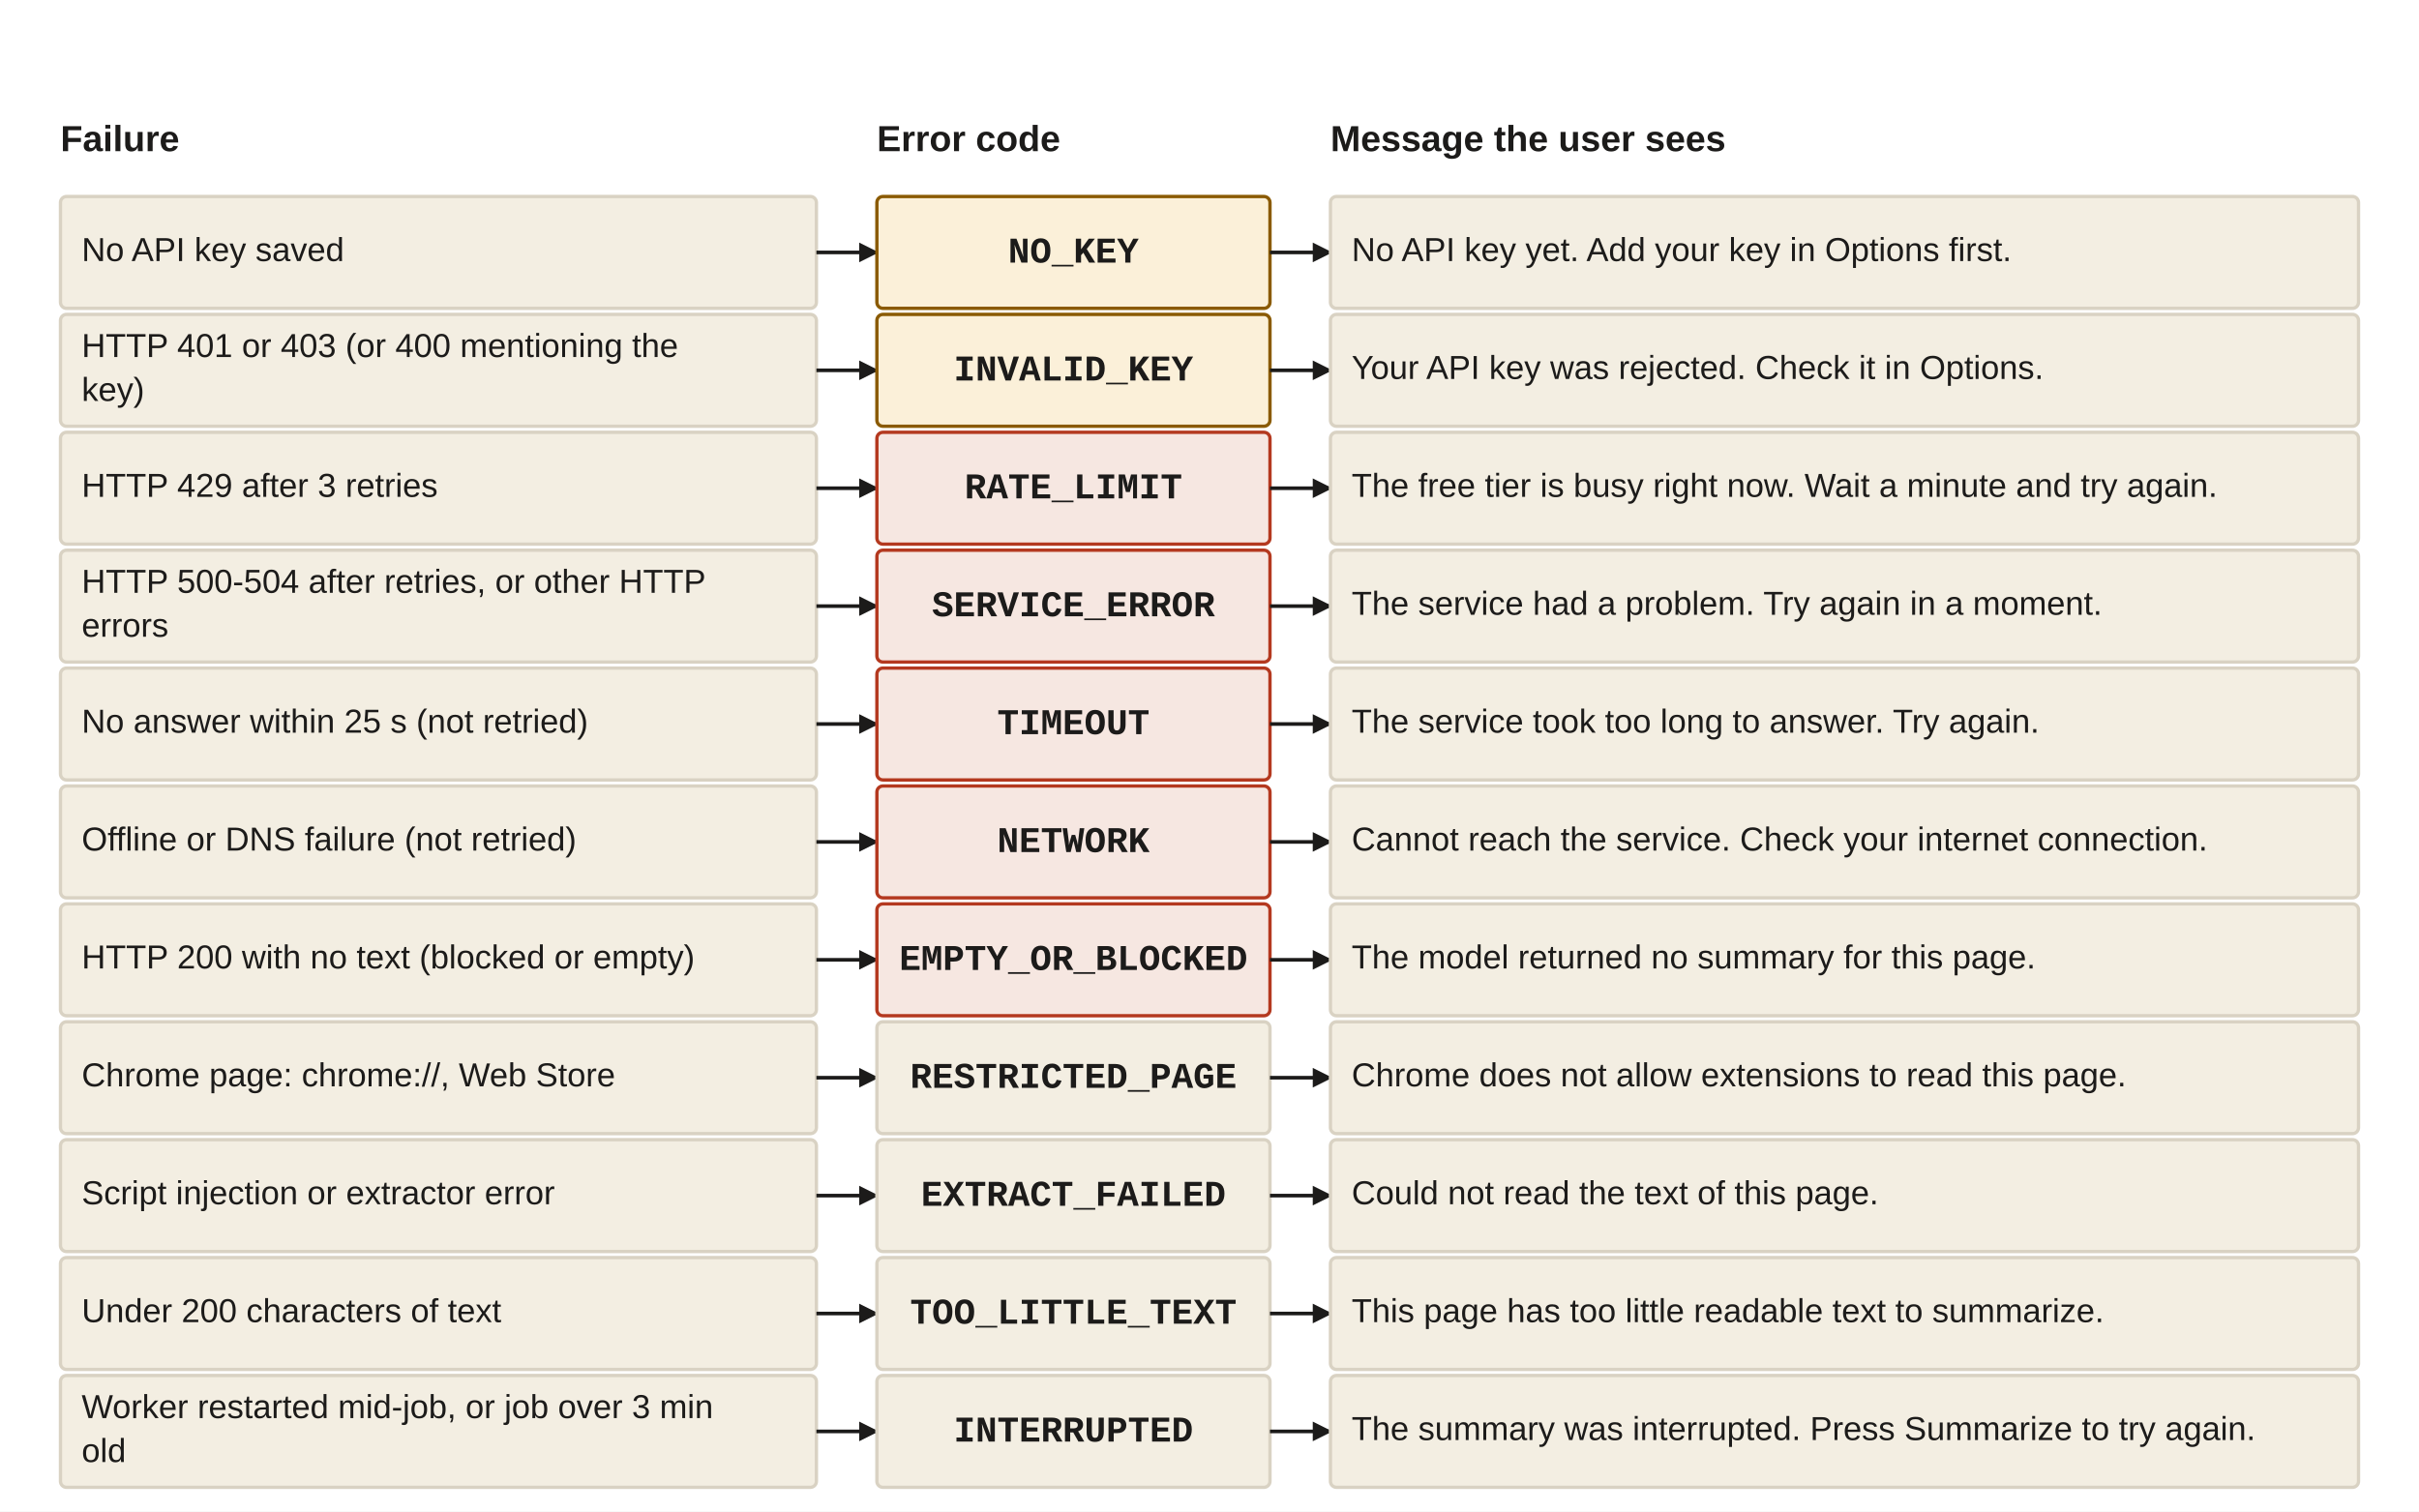
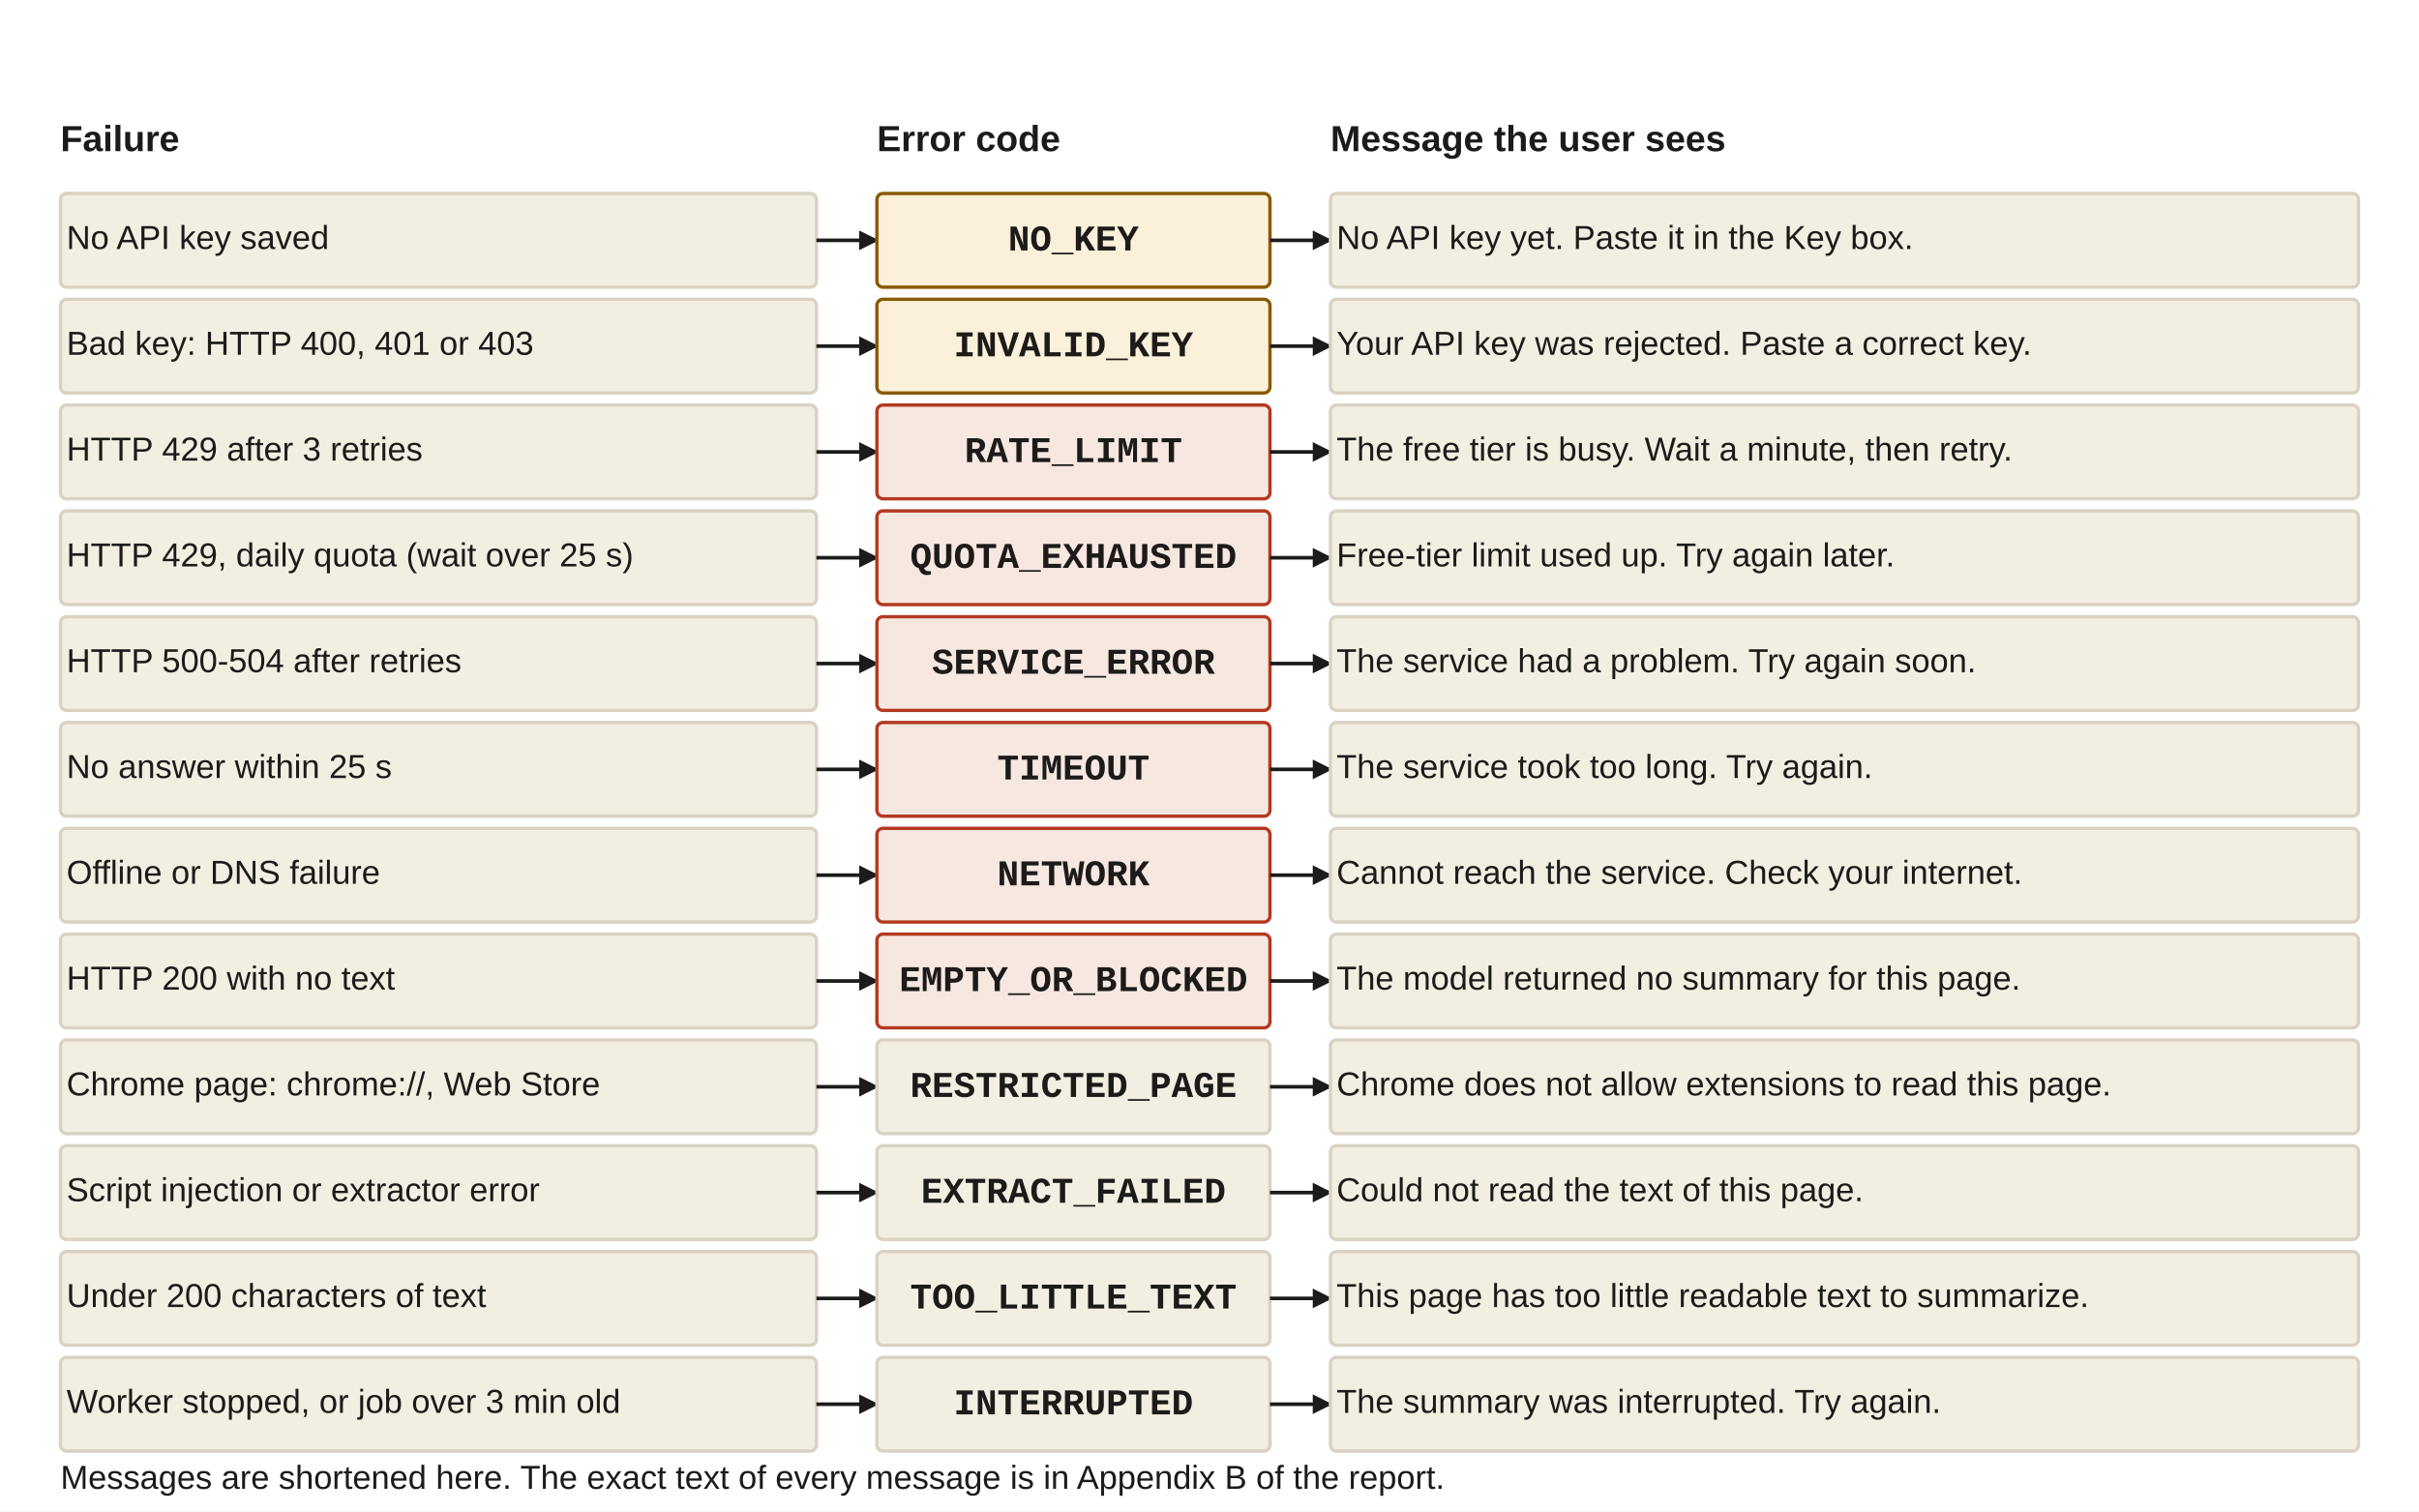
<svg xmlns="http://www.w3.org/2000/svg" width="1600" height="1000" viewBox="0 0 1600 1000" font-family="'Segoe UI', Arial, sans-serif" fill="#1C1B1A">
  <defs>
    <marker id="ah" viewBox="0 0 10 10" refX="9" refY="5" markerWidth="13" markerHeight="13" markerUnits="userSpaceOnUse" orient="auto-start-reverse">
      <path d="M0,0 L10,5 L0,10 z" fill="#1C1B1A" />
    </marker>
  </defs>
  <rect x="0" y="0" width="1600" height="1000" fill="#ffffff" />
  <text x="40" y="100" font-size="24" font-weight="700" fill="#1C1B1A" text-anchor="start" data-fit="1520">Failure</text>
  <text x="580" y="100" font-size="24" font-weight="700" fill="#1C1B1A" text-anchor="start" data-fit="980">Error code</text>
  <text x="880" y="100" font-size="24" font-weight="700" fill="#1C1B1A" text-anchor="start" data-fit="680">Message the user sees</text>
-   <rect x="40" y="130" width="500" height="74" rx="4" ry="4" fill="#F3EEE2" stroke="#D9D2C3" stroke-width="2.2" />
-   <text x="54" y="172.72" font-size="22" font-weight="400" fill="#1C1B1A" text-anchor="start" data-fit="472">No API key saved</text>
-   <path d="M540,167 L580,167" fill="none" stroke="#1C1B1A" stroke-width="2.4" marker-end="url(#ah)" />
-   <rect x="580" y="130" width="260" height="74" rx="4" ry="4" fill="#FBF0D9" stroke="#8A5A00" stroke-width="2.2" />
-   <text x="710" y="173.72" font-size="24" font-weight="700" fill="#1C1B1A" text-anchor="middle" font-family="Consolas, 'Courier New', monospace" data-fit="244">NO_KEY</text>
-   <path d="M840,167 L880,167" fill="none" stroke="#1C1B1A" stroke-width="2.4" marker-end="url(#ah)" />
-   <rect x="880" y="130" width="680" height="74" rx="4" ry="4" fill="#F3EEE2" stroke="#D9D2C3" stroke-width="2.2" />
-   <text x="894" y="172.72" font-size="22" font-weight="400" fill="#1C1B1A" text-anchor="start" data-fit="652">No API key yet. Add your key in Options first.</text>
-   <rect x="40" y="208" width="500" height="74" rx="4" ry="4" fill="#F3EEE2" stroke="#D9D2C3" stroke-width="2.2" />
-   <text x="54" y="236.2" font-size="22" font-weight="400" fill="#1C1B1A" text-anchor="start" data-fit="472">HTTP 401 or 403 (or 400 mentioning the</text>
-   <text x="54" y="265.24" font-size="22" font-weight="400" fill="#1C1B1A" text-anchor="start" data-fit="472">key)</text>
-   <path d="M540,245 L580,245" fill="none" stroke="#1C1B1A" stroke-width="2.4" marker-end="url(#ah)" />
-   <rect x="580" y="208" width="260" height="74" rx="4" ry="4" fill="#FBF0D9" stroke="#8A5A00" stroke-width="2.2" />
-   <text x="710" y="251.72" font-size="24" font-weight="700" fill="#1C1B1A" text-anchor="middle" font-family="Consolas, 'Courier New', monospace" data-fit="244">INVALID_KEY</text>
-   <path d="M840,245 L880,245" fill="none" stroke="#1C1B1A" stroke-width="2.4" marker-end="url(#ah)" />
-   <rect x="880" y="208" width="680" height="74" rx="4" ry="4" fill="#F3EEE2" stroke="#D9D2C3" stroke-width="2.2" />
-   <text x="894" y="250.72" font-size="22" font-weight="400" fill="#1C1B1A" text-anchor="start" data-fit="652">Your API key was rejected. Check it in Options.</text>
-   <rect x="40" y="286" width="500" height="74" rx="4" ry="4" fill="#F3EEE2" stroke="#D9D2C3" stroke-width="2.2" />
-   <text x="54" y="328.72" font-size="22" font-weight="400" fill="#1C1B1A" text-anchor="start" data-fit="472">HTTP 429 after 3 retries</text>
-   <path d="M540,323 L580,323" fill="none" stroke="#1C1B1A" stroke-width="2.4" marker-end="url(#ah)" />
-   <rect x="580" y="286" width="260" height="74" rx="4" ry="4" fill="#F6E7E1" stroke="#B4391F" stroke-width="2.2" />
-   <text x="710" y="329.72" font-size="24" font-weight="700" fill="#1C1B1A" text-anchor="middle" font-family="Consolas, 'Courier New', monospace" data-fit="244">RATE_LIMIT</text>
-   <path d="M840,323 L880,323" fill="none" stroke="#1C1B1A" stroke-width="2.4" marker-end="url(#ah)" />
-   <rect x="880" y="286" width="680" height="74" rx="4" ry="4" fill="#F3EEE2" stroke="#D9D2C3" stroke-width="2.2" />
-   <text x="894" y="328.72" font-size="22" font-weight="400" fill="#1C1B1A" text-anchor="start" data-fit="652">The free tier is busy right now. Wait a minute and try again.</text>
-   <rect x="40" y="364" width="500" height="74" rx="4" ry="4" fill="#F3EEE2" stroke="#D9D2C3" stroke-width="2.2" />
-   <text x="54" y="392.2" font-size="22" font-weight="400" fill="#1C1B1A" text-anchor="start" data-fit="472">HTTP 500-504 after retries, or other HTTP</text>
-   <text x="54" y="421.24" font-size="22" font-weight="400" fill="#1C1B1A" text-anchor="start" data-fit="472">errors</text>
-   <path d="M540,401 L580,401" fill="none" stroke="#1C1B1A" stroke-width="2.4" marker-end="url(#ah)" />
-   <rect x="580" y="364" width="260" height="74" rx="4" ry="4" fill="#F6E7E1" stroke="#B4391F" stroke-width="2.2" />
-   <text x="710" y="407.72" font-size="24" font-weight="700" fill="#1C1B1A" text-anchor="middle" font-family="Consolas, 'Courier New', monospace" data-fit="244">SERVICE_ERROR</text>
-   <path d="M840,401 L880,401" fill="none" stroke="#1C1B1A" stroke-width="2.4" marker-end="url(#ah)" />
-   <rect x="880" y="364" width="680" height="74" rx="4" ry="4" fill="#F3EEE2" stroke="#D9D2C3" stroke-width="2.2" />
-   <text x="894" y="406.72" font-size="22" font-weight="400" fill="#1C1B1A" text-anchor="start" data-fit="652">The service had a problem. Try again in a moment.</text>
-   <rect x="40" y="442" width="500" height="74" rx="4" ry="4" fill="#F3EEE2" stroke="#D9D2C3" stroke-width="2.2" />
-   <text x="54" y="484.72" font-size="22" font-weight="400" fill="#1C1B1A" text-anchor="start" data-fit="472">No answer within 25 s (not retried)</text>
-   <path d="M540,479 L580,479" fill="none" stroke="#1C1B1A" stroke-width="2.4" marker-end="url(#ah)" />
-   <rect x="580" y="442" width="260" height="74" rx="4" ry="4" fill="#F6E7E1" stroke="#B4391F" stroke-width="2.2" />
-   <text x="710" y="485.72" font-size="24" font-weight="700" fill="#1C1B1A" text-anchor="middle" font-family="Consolas, 'Courier New', monospace" data-fit="244">TIMEOUT</text>
-   <path d="M840,479 L880,479" fill="none" stroke="#1C1B1A" stroke-width="2.4" marker-end="url(#ah)" />
-   <rect x="880" y="442" width="680" height="74" rx="4" ry="4" fill="#F3EEE2" stroke="#D9D2C3" stroke-width="2.2" />
-   <text x="894" y="484.72" font-size="22" font-weight="400" fill="#1C1B1A" text-anchor="start" data-fit="652">The service took too long to answer. Try again.</text>
-   <rect x="40" y="520" width="500" height="74" rx="4" ry="4" fill="#F3EEE2" stroke="#D9D2C3" stroke-width="2.2" />
-   <text x="54" y="562.72" font-size="22" font-weight="400" fill="#1C1B1A" text-anchor="start" data-fit="472">Offline or DNS failure (not retried)</text>
-   <path d="M540,557 L580,557" fill="none" stroke="#1C1B1A" stroke-width="2.4" marker-end="url(#ah)" />
-   <rect x="580" y="520" width="260" height="74" rx="4" ry="4" fill="#F6E7E1" stroke="#B4391F" stroke-width="2.2" />
-   <text x="710" y="563.72" font-size="24" font-weight="700" fill="#1C1B1A" text-anchor="middle" font-family="Consolas, 'Courier New', monospace" data-fit="244">NETWORK</text>
-   <path d="M840,557 L880,557" fill="none" stroke="#1C1B1A" stroke-width="2.4" marker-end="url(#ah)" />
-   <rect x="880" y="520" width="680" height="74" rx="4" ry="4" fill="#F3EEE2" stroke="#D9D2C3" stroke-width="2.2" />
-   <text x="894" y="562.72" font-size="22" font-weight="400" fill="#1C1B1A" text-anchor="start" data-fit="652">Cannot reach the service. Check your internet connection.</text>
-   <rect x="40" y="598" width="500" height="74" rx="4" ry="4" fill="#F3EEE2" stroke="#D9D2C3" stroke-width="2.2" />
-   <text x="54" y="640.72" font-size="22" font-weight="400" fill="#1C1B1A" text-anchor="start" data-fit="472">HTTP 200 with no text (blocked or empty)</text>
-   <path d="M540,635 L580,635" fill="none" stroke="#1C1B1A" stroke-width="2.4" marker-end="url(#ah)" />
-   <rect x="580" y="598" width="260" height="74" rx="4" ry="4" fill="#F6E7E1" stroke="#B4391F" stroke-width="2.2" />
-   <text x="710" y="641.72" font-size="24" font-weight="700" fill="#1C1B1A" text-anchor="middle" font-family="Consolas, 'Courier New', monospace" data-fit="244">EMPTY_OR_BLOCKED</text>
-   <path d="M840,635 L880,635" fill="none" stroke="#1C1B1A" stroke-width="2.4" marker-end="url(#ah)" />
-   <rect x="880" y="598" width="680" height="74" rx="4" ry="4" fill="#F3EEE2" stroke="#D9D2C3" stroke-width="2.2" />
-   <text x="894" y="640.72" font-size="22" font-weight="400" fill="#1C1B1A" text-anchor="start" data-fit="652">The model returned no summary for this page.</text>
-   <rect x="40" y="676" width="500" height="74" rx="4" ry="4" fill="#F3EEE2" stroke="#D9D2C3" stroke-width="2.2" />
-   <text x="54" y="718.72" font-size="22" font-weight="400" fill="#1C1B1A" text-anchor="start" data-fit="472">Chrome page: chrome://, Web Store</text>
-   <path d="M540,713 L580,713" fill="none" stroke="#1C1B1A" stroke-width="2.4" marker-end="url(#ah)" />
-   <rect x="580" y="676" width="260" height="74" rx="4" ry="4" fill="#F3EEE2" stroke="#D9D2C3" stroke-width="2.2" />
-   <text x="710" y="719.72" font-size="24" font-weight="700" fill="#1C1B1A" text-anchor="middle" font-family="Consolas, 'Courier New', monospace" data-fit="244">RESTRICTED_PAGE</text>
-   <path d="M840,713 L880,713" fill="none" stroke="#1C1B1A" stroke-width="2.4" marker-end="url(#ah)" />
-   <rect x="880" y="676" width="680" height="74" rx="4" ry="4" fill="#F3EEE2" stroke="#D9D2C3" stroke-width="2.2" />
-   <text x="894" y="718.72" font-size="22" font-weight="400" fill="#1C1B1A" text-anchor="start" data-fit="652">Chrome does not allow extensions to read this page.</text>
-   <rect x="40" y="754" width="500" height="74" rx="4" ry="4" fill="#F3EEE2" stroke="#D9D2C3" stroke-width="2.2" />
-   <text x="54" y="796.72" font-size="22" font-weight="400" fill="#1C1B1A" text-anchor="start" data-fit="472">Script injection or extractor error</text>
-   <path d="M540,791 L580,791" fill="none" stroke="#1C1B1A" stroke-width="2.4" marker-end="url(#ah)" />
-   <rect x="580" y="754" width="260" height="74" rx="4" ry="4" fill="#F3EEE2" stroke="#D9D2C3" stroke-width="2.2" />
-   <text x="710" y="797.72" font-size="24" font-weight="700" fill="#1C1B1A" text-anchor="middle" font-family="Consolas, 'Courier New', monospace" data-fit="244">EXTRACT_FAILED</text>
-   <path d="M840,791 L880,791" fill="none" stroke="#1C1B1A" stroke-width="2.4" marker-end="url(#ah)" />
-   <rect x="880" y="754" width="680" height="74" rx="4" ry="4" fill="#F3EEE2" stroke="#D9D2C3" stroke-width="2.2" />
-   <text x="894" y="796.72" font-size="22" font-weight="400" fill="#1C1B1A" text-anchor="start" data-fit="652">Could not read the text of this page.</text>
-   <rect x="40" y="832" width="500" height="74" rx="4" ry="4" fill="#F3EEE2" stroke="#D9D2C3" stroke-width="2.2" />
-   <text x="54" y="874.72" font-size="22" font-weight="400" fill="#1C1B1A" text-anchor="start" data-fit="472">Under 200 characters of text</text>
-   <path d="M540,869 L580,869" fill="none" stroke="#1C1B1A" stroke-width="2.4" marker-end="url(#ah)" />
-   <rect x="580" y="832" width="260" height="74" rx="4" ry="4" fill="#F3EEE2" stroke="#D9D2C3" stroke-width="2.2" />
-   <text x="710" y="875.72" font-size="24" font-weight="700" fill="#1C1B1A" text-anchor="middle" font-family="Consolas, 'Courier New', monospace" data-fit="244">TOO_LITTLE_TEXT</text>
-   <path d="M840,869 L880,869" fill="none" stroke="#1C1B1A" stroke-width="2.4" marker-end="url(#ah)" />
-   <rect x="880" y="832" width="680" height="74" rx="4" ry="4" fill="#F3EEE2" stroke="#D9D2C3" stroke-width="2.2" />
-   <text x="894" y="874.72" font-size="22" font-weight="400" fill="#1C1B1A" text-anchor="start" data-fit="652">This page has too little readable text to summarize.</text>
-   <rect x="40" y="910" width="500" height="74" rx="4" ry="4" fill="#F3EEE2" stroke="#D9D2C3" stroke-width="2.2" />
-   <text x="54" y="938.2" font-size="22" font-weight="400" fill="#1C1B1A" text-anchor="start" data-fit="472">Worker restarted mid-job, or job over 3 min</text>
-   <text x="54" y="967.24" font-size="22" font-weight="400" fill="#1C1B1A" text-anchor="start" data-fit="472">old</text>
-   <path d="M540,947 L580,947" fill="none" stroke="#1C1B1A" stroke-width="2.4" marker-end="url(#ah)" />
-   <rect x="580" y="910" width="260" height="74" rx="4" ry="4" fill="#F3EEE2" stroke="#D9D2C3" stroke-width="2.2" />
-   <text x="710" y="953.72" font-size="24" font-weight="700" fill="#1C1B1A" text-anchor="middle" font-family="Consolas, 'Courier New', monospace" data-fit="244">INTERRUPTED</text>
-   <path d="M840,947 L880,947" fill="none" stroke="#1C1B1A" stroke-width="2.4" marker-end="url(#ah)" />
-   <rect x="880" y="910" width="680" height="74" rx="4" ry="4" fill="#F3EEE2" stroke="#D9D2C3" stroke-width="2.2" />
-   <text x="894" y="952.72" font-size="22" font-weight="400" fill="#1C1B1A" text-anchor="start" data-fit="652">The summary was interrupted. Press Summarize to try again.</text>
+   <rect x="40" y="128" width="500" height="62" rx="4" ry="4" fill="#F3EEE2" stroke="#D9D2C3" stroke-width="2.2" />
+   <text x="44" y="164.72" font-size="22" font-weight="400" fill="#1C1B1A" text-anchor="start" data-fit="492">No API key saved</text>
+   <path d="M540,159 L580,159" fill="none" stroke="#1C1B1A" stroke-width="2.4" marker-end="url(#ah)" />
+   <rect x="580" y="128" width="260" height="62" rx="4" ry="4" fill="#FBF0D9" stroke="#8A5A00" stroke-width="2.2" />
+   <text x="710" y="165.72" font-size="24" font-weight="700" fill="#1C1B1A" text-anchor="middle" font-family="Consolas, 'Courier New', monospace" data-fit="248">NO_KEY</text>
+   <path d="M840,159 L880,159" fill="none" stroke="#1C1B1A" stroke-width="2.4" marker-end="url(#ah)" />
+   <rect x="880" y="128" width="680" height="62" rx="4" ry="4" fill="#F3EEE2" stroke="#D9D2C3" stroke-width="2.2" />
+   <text x="884" y="164.72" font-size="22" font-weight="400" fill="#1C1B1A" text-anchor="start" data-fit="672">No API key yet. Paste it in the Key box.</text>
+   <rect x="40" y="198" width="500" height="62" rx="4" ry="4" fill="#F3EEE2" stroke="#D9D2C3" stroke-width="2.2" />
+   <text x="44" y="234.72" font-size="22" font-weight="400" fill="#1C1B1A" text-anchor="start" data-fit="492">Bad key: HTTP 400, 401 or 403</text>
+   <path d="M540,229 L580,229" fill="none" stroke="#1C1B1A" stroke-width="2.4" marker-end="url(#ah)" />
+   <rect x="580" y="198" width="260" height="62" rx="4" ry="4" fill="#FBF0D9" stroke="#8A5A00" stroke-width="2.2" />
+   <text x="710" y="235.72" font-size="24" font-weight="700" fill="#1C1B1A" text-anchor="middle" font-family="Consolas, 'Courier New', monospace" data-fit="248">INVALID_KEY</text>
+   <path d="M840,229 L880,229" fill="none" stroke="#1C1B1A" stroke-width="2.4" marker-end="url(#ah)" />
+   <rect x="880" y="198" width="680" height="62" rx="4" ry="4" fill="#F3EEE2" stroke="#D9D2C3" stroke-width="2.2" />
+   <text x="884" y="234.72" font-size="22" font-weight="400" fill="#1C1B1A" text-anchor="start" data-fit="672">Your API key was rejected. Paste a correct key.</text>
+   <rect x="40" y="268" width="500" height="62" rx="4" ry="4" fill="#F3EEE2" stroke="#D9D2C3" stroke-width="2.2" />
+   <text x="44" y="304.72" font-size="22" font-weight="400" fill="#1C1B1A" text-anchor="start" data-fit="492">HTTP 429 after 3 retries</text>
+   <path d="M540,299 L580,299" fill="none" stroke="#1C1B1A" stroke-width="2.4" marker-end="url(#ah)" />
+   <rect x="580" y="268" width="260" height="62" rx="4" ry="4" fill="#F6E7E1" stroke="#B4391F" stroke-width="2.2" />
+   <text x="710" y="305.72" font-size="24" font-weight="700" fill="#1C1B1A" text-anchor="middle" font-family="Consolas, 'Courier New', monospace" data-fit="248">RATE_LIMIT</text>
+   <path d="M840,299 L880,299" fill="none" stroke="#1C1B1A" stroke-width="2.4" marker-end="url(#ah)" />
+   <rect x="880" y="268" width="680" height="62" rx="4" ry="4" fill="#F3EEE2" stroke="#D9D2C3" stroke-width="2.2" />
+   <text x="884" y="304.72" font-size="22" font-weight="400" fill="#1C1B1A" text-anchor="start" data-fit="672">The free tier is busy. Wait a minute, then retry.</text>
+   <rect x="40" y="338" width="500" height="62" rx="4" ry="4" fill="#F3EEE2" stroke="#D9D2C3" stroke-width="2.2" />
+   <text x="44" y="374.72" font-size="22" font-weight="400" fill="#1C1B1A" text-anchor="start" data-fit="492">HTTP 429, daily quota (wait over 25 s)</text>
+   <path d="M540,369 L580,369" fill="none" stroke="#1C1B1A" stroke-width="2.4" marker-end="url(#ah)" />
+   <rect x="580" y="338" width="260" height="62" rx="4" ry="4" fill="#F6E7E1" stroke="#B4391F" stroke-width="2.2" />
+   <text x="710" y="375.72" font-size="24" font-weight="700" fill="#1C1B1A" text-anchor="middle" font-family="Consolas, 'Courier New', monospace" data-fit="248">QUOTA_EXHAUSTED</text>
+   <path d="M840,369 L880,369" fill="none" stroke="#1C1B1A" stroke-width="2.4" marker-end="url(#ah)" />
+   <rect x="880" y="338" width="680" height="62" rx="4" ry="4" fill="#F3EEE2" stroke="#D9D2C3" stroke-width="2.2" />
+   <text x="884" y="374.72" font-size="22" font-weight="400" fill="#1C1B1A" text-anchor="start" data-fit="672">Free-tier limit used up. Try again later.</text>
+   <rect x="40" y="408" width="500" height="62" rx="4" ry="4" fill="#F3EEE2" stroke="#D9D2C3" stroke-width="2.2" />
+   <text x="44" y="444.72" font-size="22" font-weight="400" fill="#1C1B1A" text-anchor="start" data-fit="492">HTTP 500-504 after retries</text>
+   <path d="M540,439 L580,439" fill="none" stroke="#1C1B1A" stroke-width="2.4" marker-end="url(#ah)" />
+   <rect x="580" y="408" width="260" height="62" rx="4" ry="4" fill="#F6E7E1" stroke="#B4391F" stroke-width="2.2" />
+   <text x="710" y="445.72" font-size="24" font-weight="700" fill="#1C1B1A" text-anchor="middle" font-family="Consolas, 'Courier New', monospace" data-fit="248">SERVICE_ERROR</text>
+   <path d="M840,439 L880,439" fill="none" stroke="#1C1B1A" stroke-width="2.4" marker-end="url(#ah)" />
+   <rect x="880" y="408" width="680" height="62" rx="4" ry="4" fill="#F3EEE2" stroke="#D9D2C3" stroke-width="2.2" />
+   <text x="884" y="444.72" font-size="22" font-weight="400" fill="#1C1B1A" text-anchor="start" data-fit="672">The service had a problem. Try again soon.</text>
+   <rect x="40" y="478" width="500" height="62" rx="4" ry="4" fill="#F3EEE2" stroke="#D9D2C3" stroke-width="2.2" />
+   <text x="44" y="514.72" font-size="22" font-weight="400" fill="#1C1B1A" text-anchor="start" data-fit="492">No answer within 25 s</text>
+   <path d="M540,509 L580,509" fill="none" stroke="#1C1B1A" stroke-width="2.4" marker-end="url(#ah)" />
+   <rect x="580" y="478" width="260" height="62" rx="4" ry="4" fill="#F6E7E1" stroke="#B4391F" stroke-width="2.2" />
+   <text x="710" y="515.72" font-size="24" font-weight="700" fill="#1C1B1A" text-anchor="middle" font-family="Consolas, 'Courier New', monospace" data-fit="248">TIMEOUT</text>
+   <path d="M840,509 L880,509" fill="none" stroke="#1C1B1A" stroke-width="2.4" marker-end="url(#ah)" />
+   <rect x="880" y="478" width="680" height="62" rx="4" ry="4" fill="#F3EEE2" stroke="#D9D2C3" stroke-width="2.2" />
+   <text x="884" y="514.72" font-size="22" font-weight="400" fill="#1C1B1A" text-anchor="start" data-fit="672">The service took too long. Try again.</text>
+   <rect x="40" y="548" width="500" height="62" rx="4" ry="4" fill="#F3EEE2" stroke="#D9D2C3" stroke-width="2.2" />
+   <text x="44" y="584.72" font-size="22" font-weight="400" fill="#1C1B1A" text-anchor="start" data-fit="492">Offline or DNS failure</text>
+   <path d="M540,579 L580,579" fill="none" stroke="#1C1B1A" stroke-width="2.4" marker-end="url(#ah)" />
+   <rect x="580" y="548" width="260" height="62" rx="4" ry="4" fill="#F6E7E1" stroke="#B4391F" stroke-width="2.2" />
+   <text x="710" y="585.72" font-size="24" font-weight="700" fill="#1C1B1A" text-anchor="middle" font-family="Consolas, 'Courier New', monospace" data-fit="248">NETWORK</text>
+   <path d="M840,579 L880,579" fill="none" stroke="#1C1B1A" stroke-width="2.4" marker-end="url(#ah)" />
+   <rect x="880" y="548" width="680" height="62" rx="4" ry="4" fill="#F3EEE2" stroke="#D9D2C3" stroke-width="2.2" />
+   <text x="884" y="584.72" font-size="22" font-weight="400" fill="#1C1B1A" text-anchor="start" data-fit="672">Cannot reach the service. Check your internet.</text>
+   <rect x="40" y="618" width="500" height="62" rx="4" ry="4" fill="#F3EEE2" stroke="#D9D2C3" stroke-width="2.2" />
+   <text x="44" y="654.72" font-size="22" font-weight="400" fill="#1C1B1A" text-anchor="start" data-fit="492">HTTP 200 with no text</text>
+   <path d="M540,649 L580,649" fill="none" stroke="#1C1B1A" stroke-width="2.4" marker-end="url(#ah)" />
+   <rect x="580" y="618" width="260" height="62" rx="4" ry="4" fill="#F6E7E1" stroke="#B4391F" stroke-width="2.2" />
+   <text x="710" y="655.72" font-size="24" font-weight="700" fill="#1C1B1A" text-anchor="middle" font-family="Consolas, 'Courier New', monospace" data-fit="248">EMPTY_OR_BLOCKED</text>
+   <path d="M840,649 L880,649" fill="none" stroke="#1C1B1A" stroke-width="2.4" marker-end="url(#ah)" />
+   <rect x="880" y="618" width="680" height="62" rx="4" ry="4" fill="#F3EEE2" stroke="#D9D2C3" stroke-width="2.2" />
+   <text x="884" y="654.72" font-size="22" font-weight="400" fill="#1C1B1A" text-anchor="start" data-fit="672">The model returned no summary for this page.</text>
+   <rect x="40" y="688" width="500" height="62" rx="4" ry="4" fill="#F3EEE2" stroke="#D9D2C3" stroke-width="2.2" />
+   <text x="44" y="724.72" font-size="22" font-weight="400" fill="#1C1B1A" text-anchor="start" data-fit="492">Chrome page: chrome://, Web Store</text>
+   <path d="M540,719 L580,719" fill="none" stroke="#1C1B1A" stroke-width="2.4" marker-end="url(#ah)" />
+   <rect x="580" y="688" width="260" height="62" rx="4" ry="4" fill="#F3EEE2" stroke="#D9D2C3" stroke-width="2.2" />
+   <text x="710" y="725.72" font-size="24" font-weight="700" fill="#1C1B1A" text-anchor="middle" font-family="Consolas, 'Courier New', monospace" data-fit="248">RESTRICTED_PAGE</text>
+   <path d="M840,719 L880,719" fill="none" stroke="#1C1B1A" stroke-width="2.4" marker-end="url(#ah)" />
+   <rect x="880" y="688" width="680" height="62" rx="4" ry="4" fill="#F3EEE2" stroke="#D9D2C3" stroke-width="2.2" />
+   <text x="884" y="724.72" font-size="22" font-weight="400" fill="#1C1B1A" text-anchor="start" data-fit="672">Chrome does not allow extensions to read this page.</text>
+   <rect x="40" y="758" width="500" height="62" rx="4" ry="4" fill="#F3EEE2" stroke="#D9D2C3" stroke-width="2.2" />
+   <text x="44" y="794.72" font-size="22" font-weight="400" fill="#1C1B1A" text-anchor="start" data-fit="492">Script injection or extractor error</text>
+   <path d="M540,789 L580,789" fill="none" stroke="#1C1B1A" stroke-width="2.4" marker-end="url(#ah)" />
+   <rect x="580" y="758" width="260" height="62" rx="4" ry="4" fill="#F3EEE2" stroke="#D9D2C3" stroke-width="2.2" />
+   <text x="710" y="795.72" font-size="24" font-weight="700" fill="#1C1B1A" text-anchor="middle" font-family="Consolas, 'Courier New', monospace" data-fit="248">EXTRACT_FAILED</text>
+   <path d="M840,789 L880,789" fill="none" stroke="#1C1B1A" stroke-width="2.4" marker-end="url(#ah)" />
+   <rect x="880" y="758" width="680" height="62" rx="4" ry="4" fill="#F3EEE2" stroke="#D9D2C3" stroke-width="2.2" />
+   <text x="884" y="794.72" font-size="22" font-weight="400" fill="#1C1B1A" text-anchor="start" data-fit="672">Could not read the text of this page.</text>
+   <rect x="40" y="828" width="500" height="62" rx="4" ry="4" fill="#F3EEE2" stroke="#D9D2C3" stroke-width="2.2" />
+   <text x="44" y="864.72" font-size="22" font-weight="400" fill="#1C1B1A" text-anchor="start" data-fit="492">Under 200 characters of text</text>
+   <path d="M540,859 L580,859" fill="none" stroke="#1C1B1A" stroke-width="2.4" marker-end="url(#ah)" />
+   <rect x="580" y="828" width="260" height="62" rx="4" ry="4" fill="#F3EEE2" stroke="#D9D2C3" stroke-width="2.2" />
+   <text x="710" y="865.72" font-size="24" font-weight="700" fill="#1C1B1A" text-anchor="middle" font-family="Consolas, 'Courier New', monospace" data-fit="248">TOO_LITTLE_TEXT</text>
+   <path d="M840,859 L880,859" fill="none" stroke="#1C1B1A" stroke-width="2.4" marker-end="url(#ah)" />
+   <rect x="880" y="828" width="680" height="62" rx="4" ry="4" fill="#F3EEE2" stroke="#D9D2C3" stroke-width="2.2" />
+   <text x="884" y="864.72" font-size="22" font-weight="400" fill="#1C1B1A" text-anchor="start" data-fit="672">This page has too little readable text to summarize.</text>
+   <rect x="40" y="898" width="500" height="62" rx="4" ry="4" fill="#F3EEE2" stroke="#D9D2C3" stroke-width="2.2" />
+   <text x="44" y="934.72" font-size="22" font-weight="400" fill="#1C1B1A" text-anchor="start" data-fit="492">Worker stopped, or job over 3 min old</text>
+   <path d="M540,929 L580,929" fill="none" stroke="#1C1B1A" stroke-width="2.4" marker-end="url(#ah)" />
+   <rect x="580" y="898" width="260" height="62" rx="4" ry="4" fill="#F3EEE2" stroke="#D9D2C3" stroke-width="2.2" />
+   <text x="710" y="935.72" font-size="24" font-weight="700" fill="#1C1B1A" text-anchor="middle" font-family="Consolas, 'Courier New', monospace" data-fit="248">INTERRUPTED</text>
+   <path d="M840,929 L880,929" fill="none" stroke="#1C1B1A" stroke-width="2.4" marker-end="url(#ah)" />
+   <rect x="880" y="898" width="680" height="62" rx="4" ry="4" fill="#F3EEE2" stroke="#D9D2C3" stroke-width="2.2" />
+   <text x="884" y="934.72" font-size="22" font-weight="400" fill="#1C1B1A" text-anchor="start" data-fit="672">The summary was interrupted. Try again.</text>
+   <text x="40" y="985" font-size="22" font-weight="400" fill="#1C1B1A" text-anchor="start" data-fit="1520">Messages are shortened here. The exact text of every message is in Appendix B of the report.</text>
</svg>
